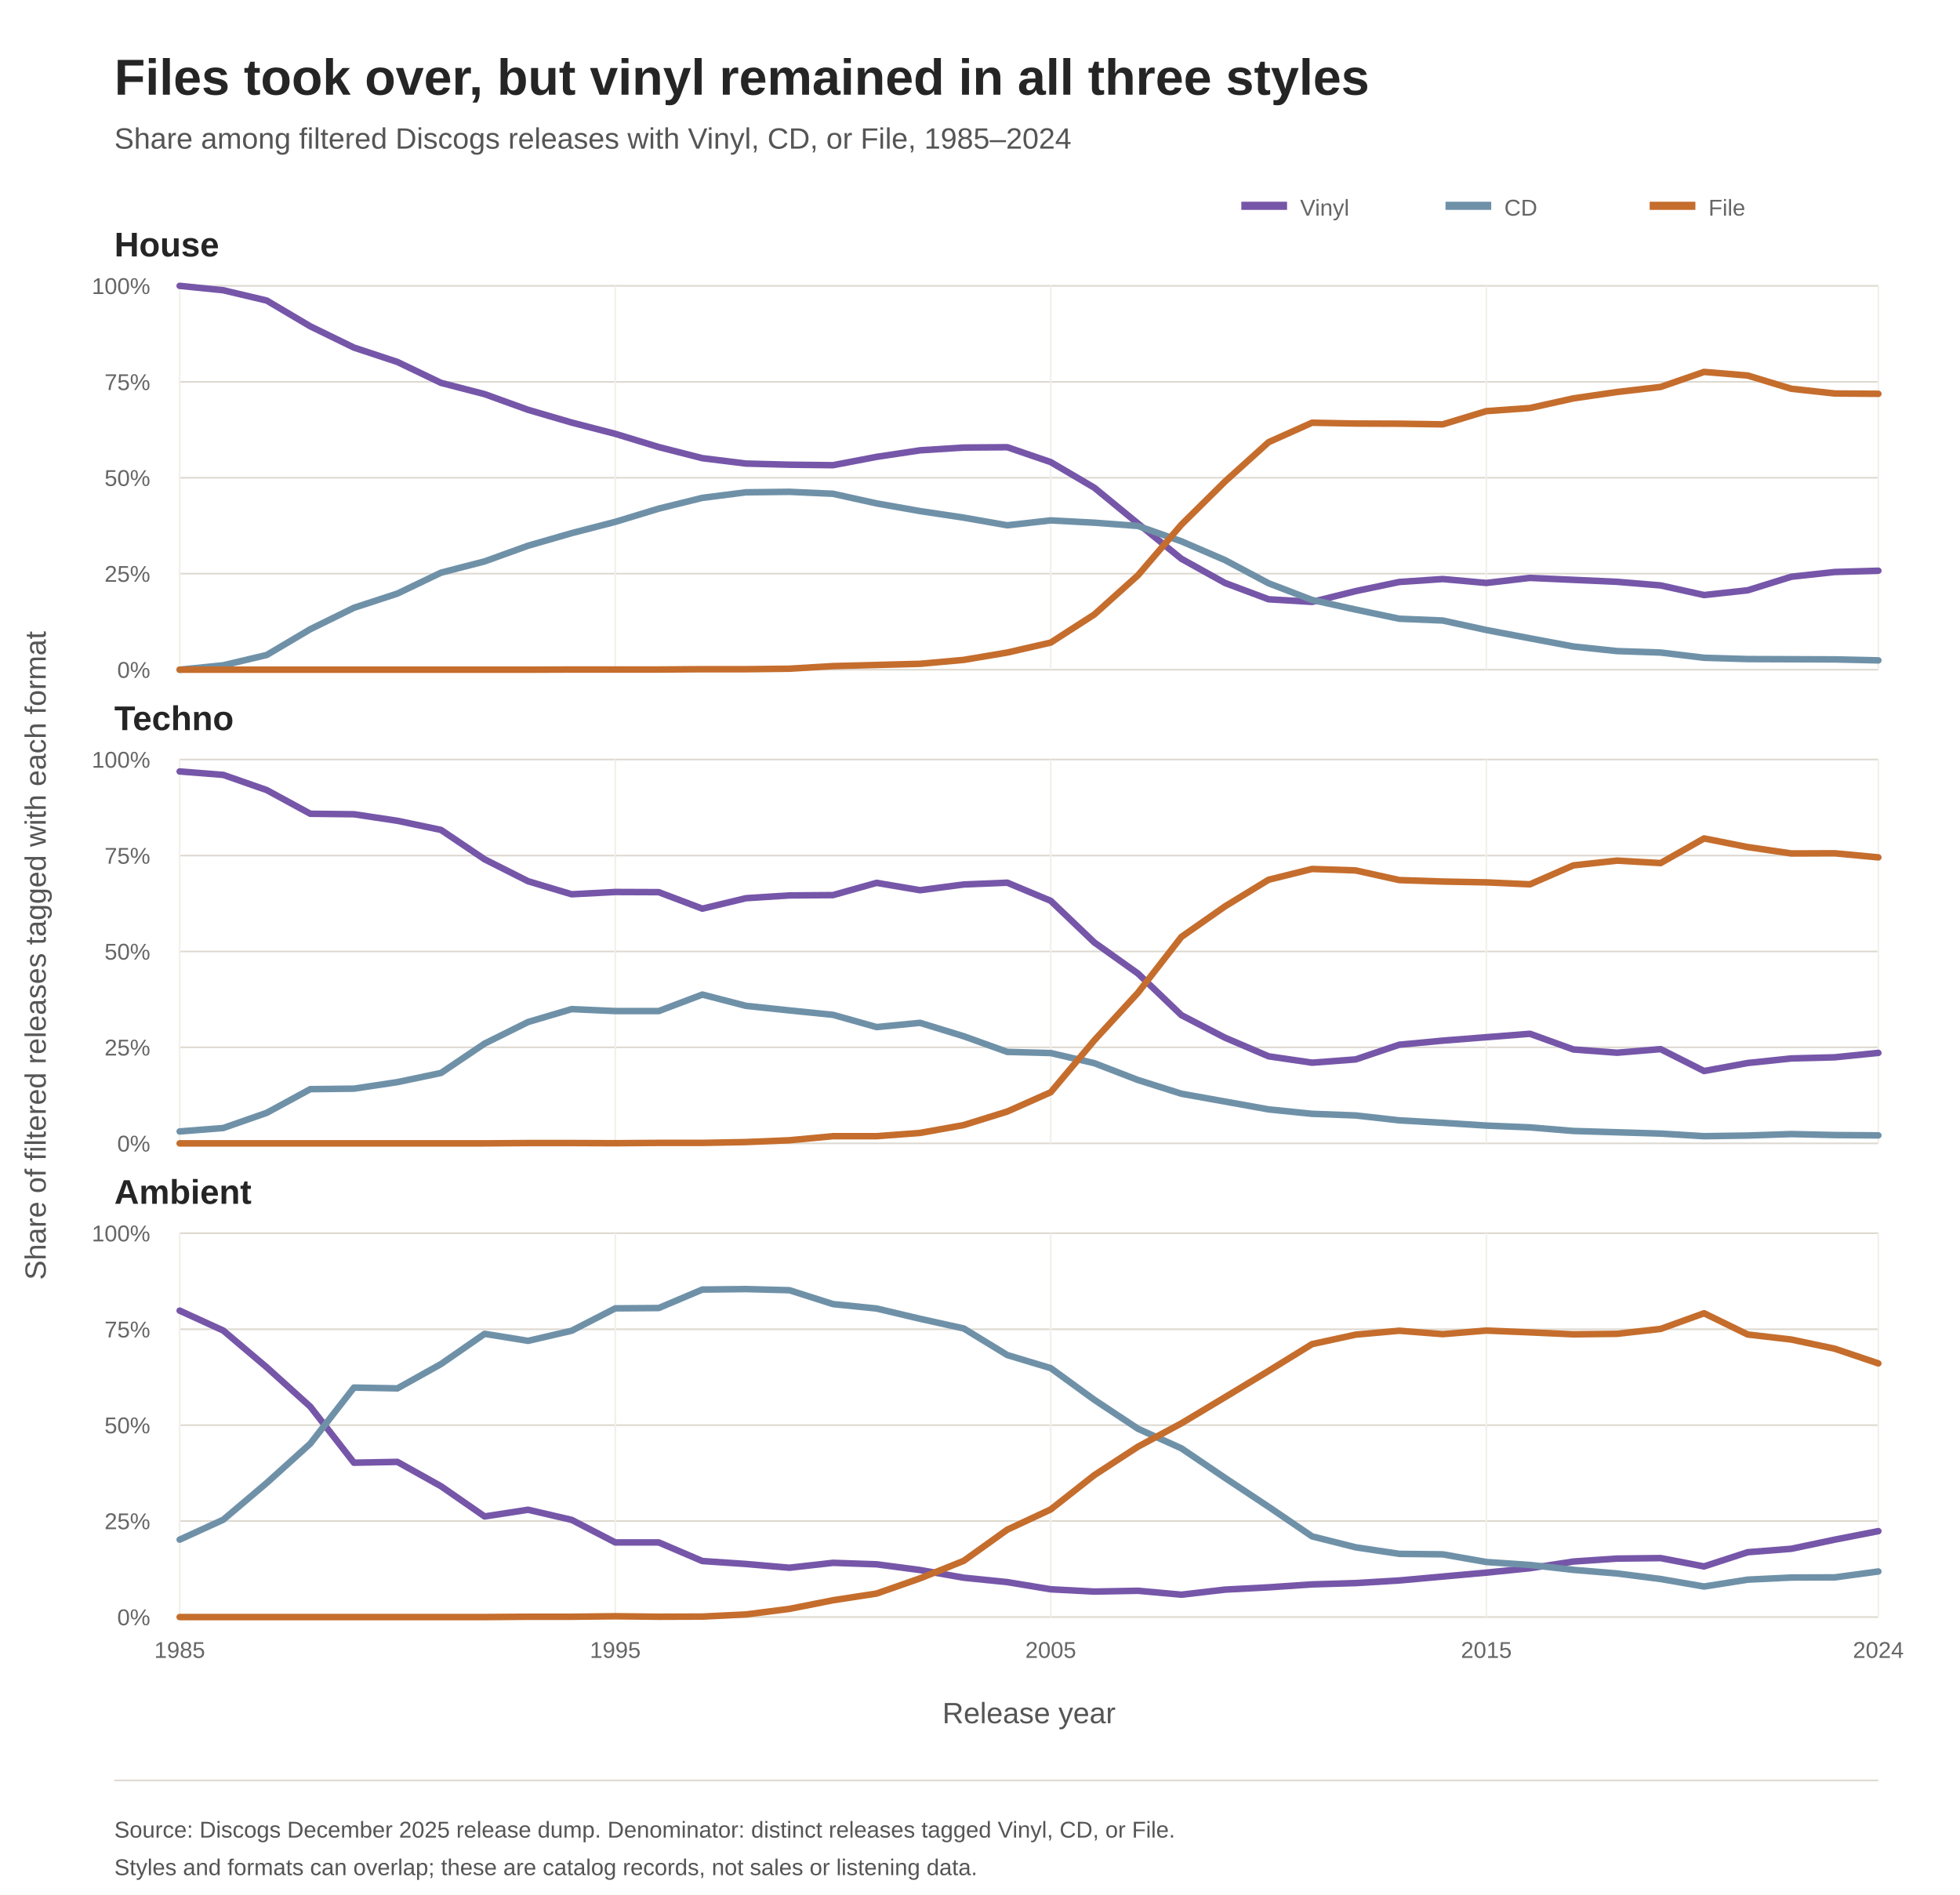
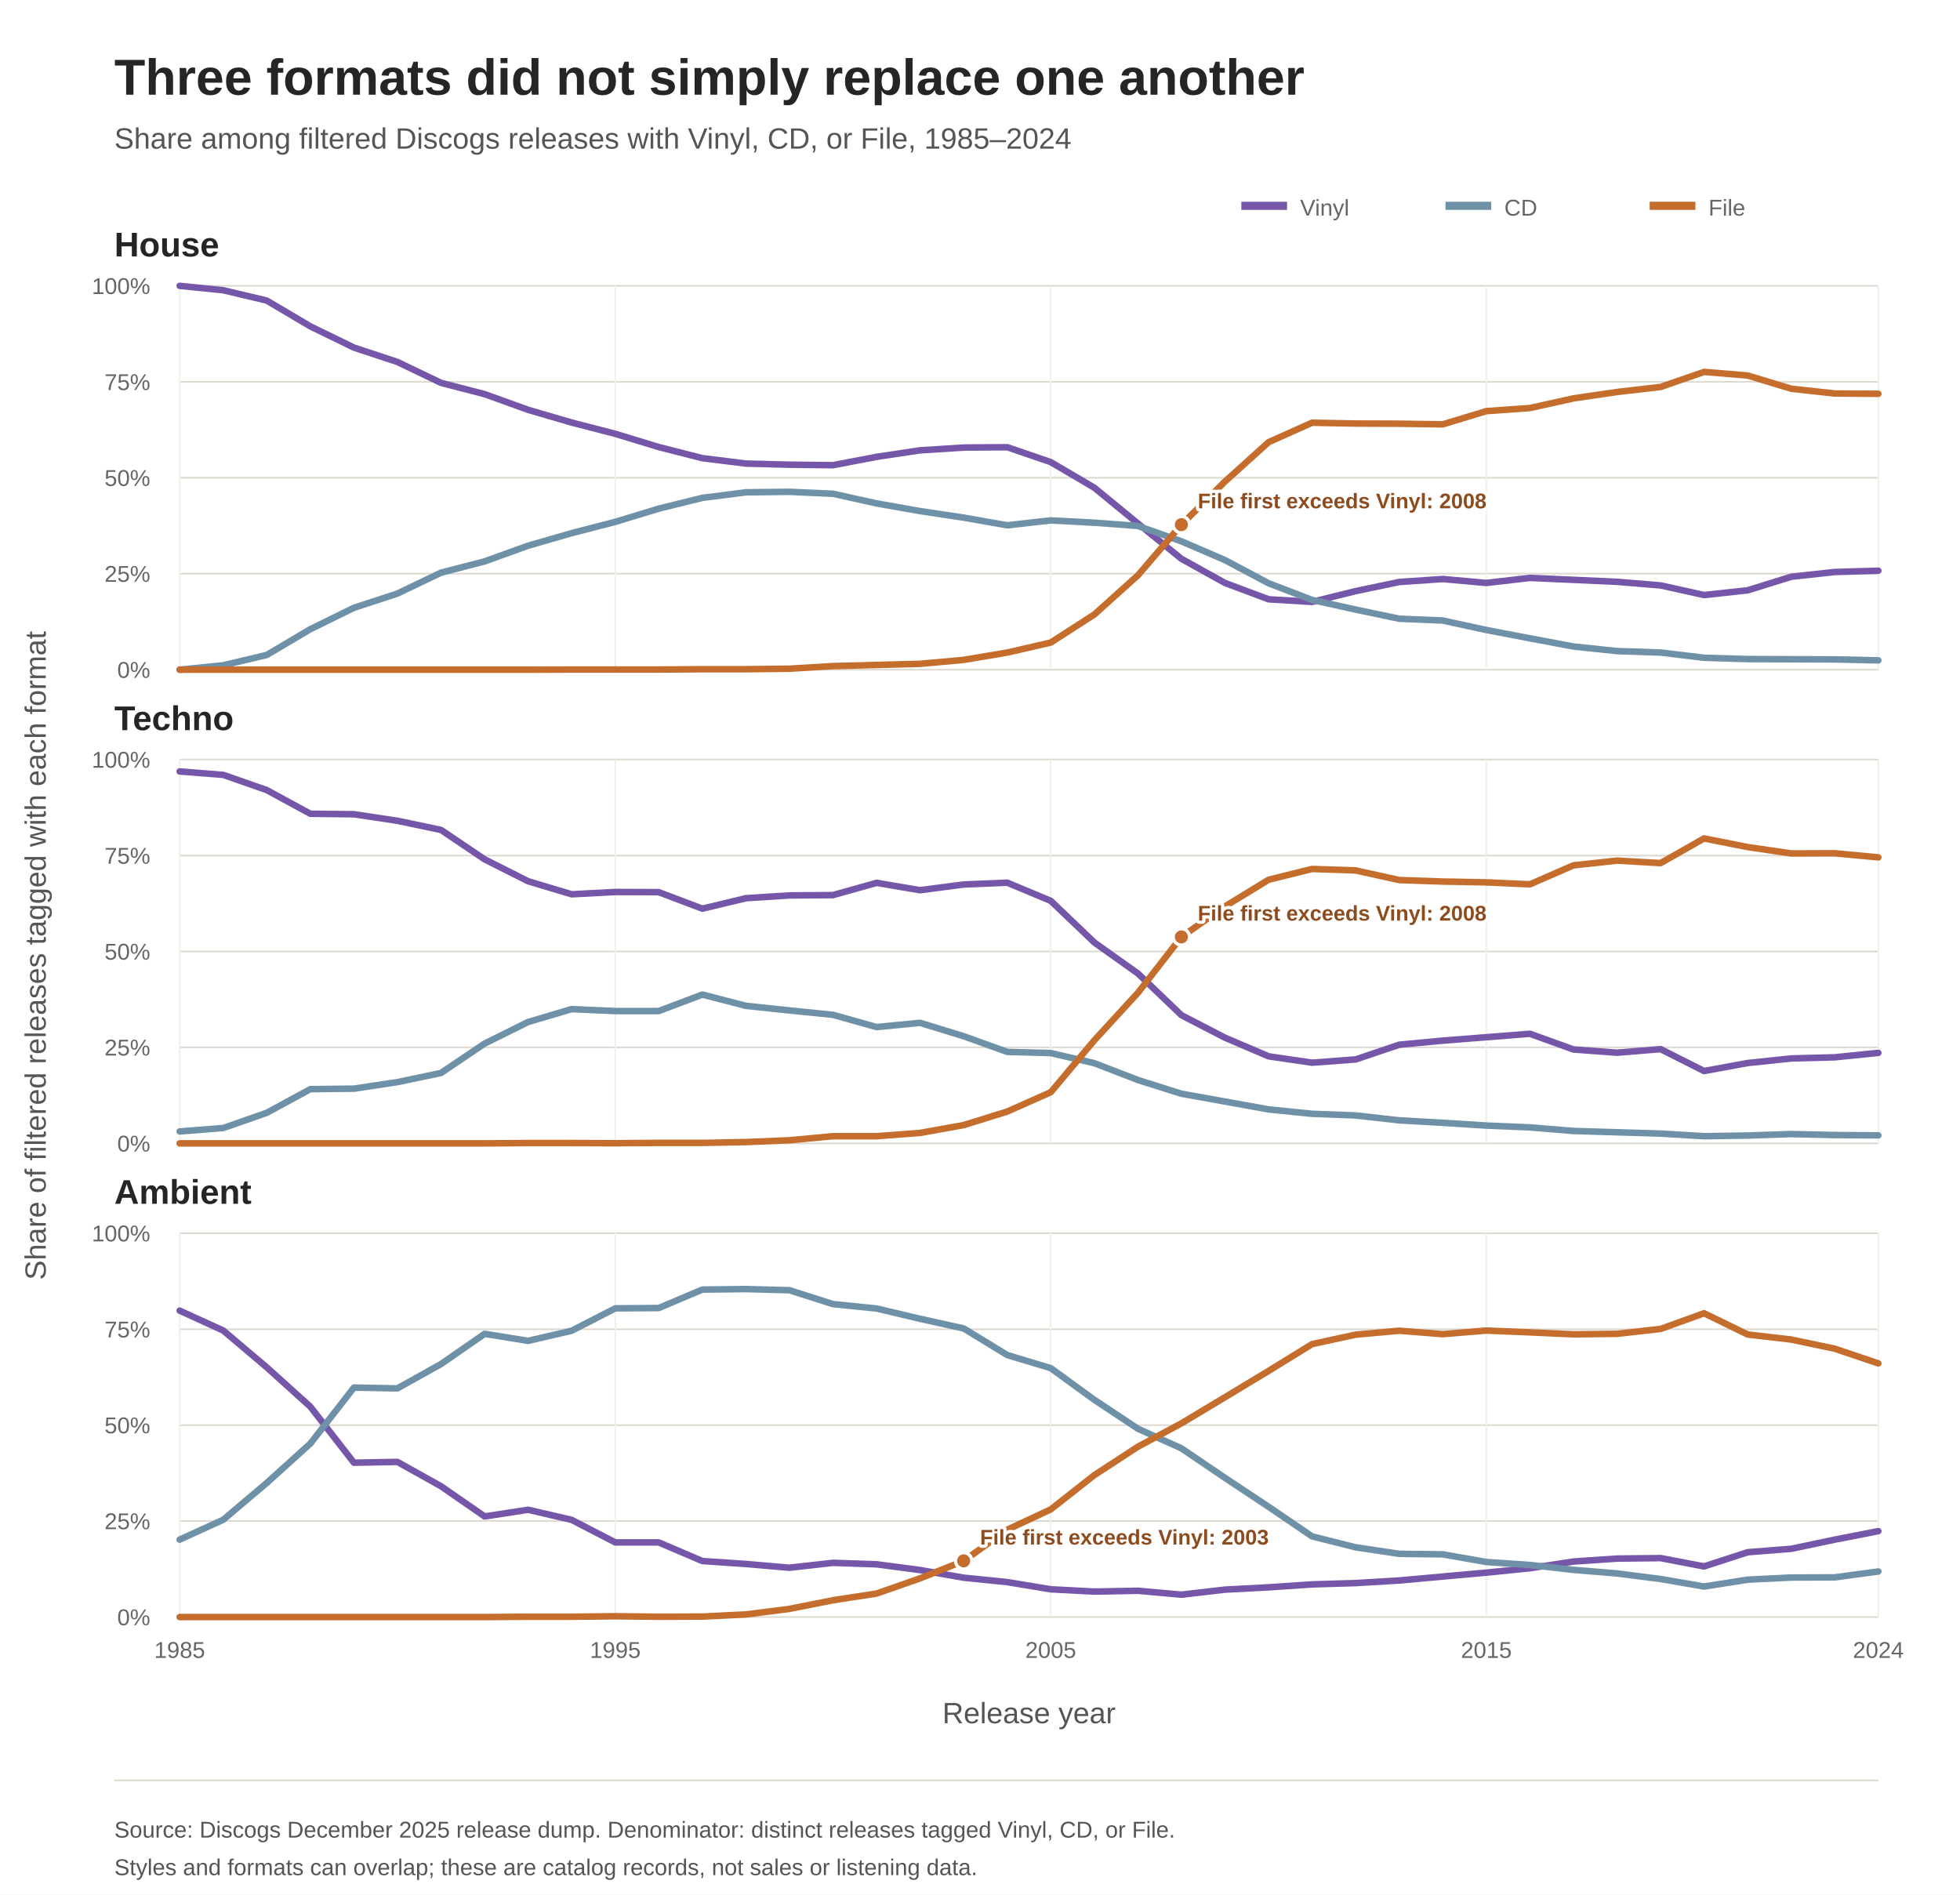
<svg xmlns="http://www.w3.org/2000/svg" width="1200" height="1160" viewBox="0 0 1200 1160">
  <rect width="100%" height="100%" fill="#ffffff" />
-   <style>text{font-family:Arial,sans-serif;fill:#252525}.title{font-size:31px;font-weight:700}.subtitle{font-size:18px;fill:#555}.panel{font-size:21px;font-weight:700}.tick{font-size:14px;fill:#666}.note{font-size:14px;fill:#555}.grid{stroke:#ddd9d0;stroke-width:1}</style>
-   <text x="70" y="58" class="title">Files took over, but vinyl remained in all three styles</text>
+   <style>text{font-family:Arial,sans-serif;fill:#252525}.title{font-size:31px;font-weight:700}.subtitle{font-size:18px;fill:#555}.panel{font-size:21px;font-weight:700}.tick{font-size:14px;fill:#666}.note{font-size:14px;fill:#555}.annotation{font-size:13px;font-weight:700;fill:#8e4c1e;paint-order:stroke;stroke:#fff;stroke-width:4px;stroke-linejoin:round}.grid{stroke:#ddd9d0;stroke-width:1}</style>
+   <text x="70" y="58" class="title">Three formats did not simply replace one another</text>
  <text x="70" y="91" class="subtitle">Share among filtered Discogs releases with Vinyl, CD, or File, 1985–2024</text>
  <line x1="760" y1="126" x2="788" y2="126" stroke="#7656A8" stroke-width="5" />
  <text x="796" y="132" class="tick">Vinyl</text>
  <line x1="885" y1="126" x2="913" y2="126" stroke="#6F91A8" stroke-width="5" />
  <text x="921" y="132" class="tick">CD</text>
  <line x1="1010" y1="126" x2="1038" y2="126" stroke="#C56D2D" stroke-width="5" />
  <text x="1046" y="132" class="tick">File</text>
  <text x="70" y="157" class="panel">House</text>
  <line x1="110" y1="410.0" x2="1150" y2="410.0" class="grid" />
  <text x="92" y="415.0" text-anchor="end" class="tick">0%</text>
  <line x1="110" y1="351.2" x2="1150" y2="351.2" class="grid" />
  <text x="92" y="356.2" text-anchor="end" class="tick">25%</text>
  <line x1="110" y1="292.5" x2="1150" y2="292.5" class="grid" />
  <text x="92" y="297.5" text-anchor="end" class="tick">50%</text>
  <line x1="110" y1="233.8" x2="1150" y2="233.8" class="grid" />
  <text x="92" y="238.8" text-anchor="end" class="tick">75%</text>
  <line x1="110" y1="175.0" x2="1150" y2="175.0" class="grid" />
  <text x="92" y="180.0" text-anchor="end" class="tick">100%</text>
  <line x1="110.0" y1="175" x2="110.0" y2="410" stroke="#f1efe9" />
  <line x1="376.7" y1="175" x2="376.7" y2="410" stroke="#f1efe9" />
  <line x1="643.3" y1="175" x2="643.3" y2="410" stroke="#f1efe9" />
  <line x1="910.0" y1="175" x2="910.0" y2="410" stroke="#f1efe9" />
  <line x1="1150.0" y1="175" x2="1150.0" y2="410" stroke="#f1efe9" />
  <polyline points="110.0,175.0 136.7,177.7 163.3,184.0 190.0,199.8 216.7,212.8 243.3,221.6 270.0,234.4 296.7,241.3 323.3,250.9 350.0,258.7 376.7,265.6 403.3,273.7 430.0,280.5 456.7,283.8 483.3,284.5 510.0,284.8 536.7,279.7 563.3,275.7 590.0,274.0 616.7,273.8 643.3,282.9 670.0,298.6 696.7,320.5 723.3,342.1 750.0,356.9 776.7,366.9 803.3,368.5 830.0,361.9 856.7,356.3 883.3,354.5 910.0,356.9 936.7,353.8 963.3,355.0 990.0,356.2 1016.7,358.4 1043.3,364.3 1070.0,361.4 1096.7,353.1 1123.3,350.2 1150.0,349.4" fill="none" stroke="#7656A8" stroke-width="4" stroke-linejoin="round" stroke-linecap="round" />
  <polyline points="110.0,410.0 136.7,407.3 163.3,401.0 190.0,385.2 216.7,372.1 243.3,363.4 270.0,350.6 296.7,343.7 323.3,334.1 350.0,326.4 376.7,319.5 403.3,311.4 430.0,304.8 456.7,301.4 483.3,301.1 510.0,302.3 536.7,308.2 563.3,312.9 590.0,316.9 616.7,321.6 643.3,318.6 670.0,320.0 696.7,322.0 723.3,331.4 750.0,342.9 776.7,357.1 803.3,367.3 830.0,373.2 856.7,378.8 883.3,379.9 910.0,385.7 936.7,390.8 963.3,395.8 990.0,398.6 1016.7,399.5 1043.3,402.7 1070.0,403.5 1096.7,403.6 1123.3,403.7 1150.0,404.3" fill="none" stroke="#6F91A8" stroke-width="4" stroke-linejoin="round" stroke-linecap="round" />
  <polyline points="110.0,410.0 136.7,410.0 163.3,410.0 190.0,410.0 216.7,410.0 243.3,410.0 270.0,410.0 296.7,410.0 323.3,410.0 350.0,409.9 376.7,409.9 403.3,409.9 430.0,409.7 456.7,409.7 483.3,409.4 510.0,407.8 536.7,407.1 563.3,406.4 590.0,404.0 616.7,399.5 643.3,393.4 670.0,376.2 696.7,352.2 723.3,321.2 750.0,294.8 776.7,270.7 803.3,258.8 830.0,259.3 856.7,259.4 883.3,259.8 910.0,251.7 936.7,249.8 963.3,243.9 990.0,240.0 1016.7,236.9 1043.3,227.7 1070.0,229.9 1096.7,238.0 1123.3,240.9 1150.0,241.1" fill="none" stroke="#C56D2D" stroke-width="4" stroke-linejoin="round" stroke-linecap="round" />
+   <circle cx="723.3" cy="321.2" r="5" fill="#C56D2D" stroke="#fff" stroke-width="2" />
+   <text x="733.3" y="311.2" class="annotation">File first exceeds Vinyl: 2008</text>
  <text x="70" y="447" class="panel">Techno</text>
  <line x1="110" y1="700.0" x2="1150" y2="700.0" class="grid" />
  <text x="92" y="705.0" text-anchor="end" class="tick">0%</text>
  <line x1="110" y1="641.2" x2="1150" y2="641.2" class="grid" />
  <text x="92" y="646.2" text-anchor="end" class="tick">25%</text>
  <line x1="110" y1="582.5" x2="1150" y2="582.5" class="grid" />
  <text x="92" y="587.5" text-anchor="end" class="tick">50%</text>
  <line x1="110" y1="523.8" x2="1150" y2="523.8" class="grid" />
  <text x="92" y="528.8" text-anchor="end" class="tick">75%</text>
  <line x1="110" y1="465.0" x2="1150" y2="465.0" class="grid" />
  <text x="92" y="470.0" text-anchor="end" class="tick">100%</text>
  <line x1="110.0" y1="465" x2="110.0" y2="700" stroke="#f1efe9" />
  <line x1="376.7" y1="465" x2="376.7" y2="700" stroke="#f1efe9" />
  <line x1="643.3" y1="465" x2="643.3" y2="700" stroke="#f1efe9" />
  <line x1="910.0" y1="465" x2="910.0" y2="700" stroke="#f1efe9" />
  <line x1="1150.0" y1="465" x2="1150.0" y2="700" stroke="#f1efe9" />
  <polyline points="110.0,472.3 136.7,474.4 163.3,483.7 190.0,498.2 216.7,498.5 243.3,502.5 270.0,508.1 296.7,526.1 323.3,539.5 350.0,547.5 376.7,546.1 403.3,546.2 430.0,556.3 456.7,549.9 483.3,548.2 510.0,548.0 536.7,540.5 563.3,545.0 590.0,541.5 616.7,540.4 643.3,551.5 670.0,577.0 696.7,596.0 723.3,621.5 750.0,635.3 776.7,646.7 803.3,650.6 830.0,648.6 856.7,639.6 883.3,637.1 910.0,635.0 936.7,632.9 963.3,642.5 990.0,644.5 1016.7,642.3 1043.3,655.7 1070.0,650.8 1096.7,648.0 1123.3,647.3 1150.0,644.6" fill="none" stroke="#7656A8" stroke-width="4" stroke-linejoin="round" stroke-linecap="round" />
  <polyline points="110.0,692.7 136.7,690.6 163.3,681.3 190.0,666.8 216.7,666.5 243.3,662.5 270.0,656.9 296.7,638.9 323.3,625.7 350.0,617.8 376.7,619.0 403.3,619.0 430.0,608.9 456.7,615.8 483.3,618.6 510.0,621.3 536.7,628.8 563.3,626.2 590.0,634.4 616.7,644.0 643.3,644.7 670.0,650.9 696.7,661.2 723.3,669.6 750.0,674.4 776.7,679.2 803.3,681.9 830.0,682.9 856.7,685.9 883.3,687.4 910.0,689.1 936.7,690.2 963.3,692.4 990.0,693.2 1016.7,694.0 1043.3,695.6 1070.0,695.2 1096.7,694.3 1123.3,694.9 1150.0,695.1" fill="none" stroke="#6F91A8" stroke-width="4" stroke-linejoin="round" stroke-linecap="round" />
  <polyline points="110.0,700.0 136.7,700.0 163.3,700.0 190.0,700.0 216.7,700.0 243.3,700.0 270.0,700.0 296.7,700.0 323.3,699.8 350.0,699.8 376.7,699.9 403.3,699.7 430.0,699.7 456.7,699.2 483.3,698.1 510.0,695.6 536.7,695.6 563.3,693.6 590.0,688.8 616.7,680.5 643.3,668.7 670.0,636.9 696.7,607.8 723.3,573.6 750.0,554.9 776.7,538.6 803.3,532.0 830.0,532.9 856.7,538.8 883.3,539.7 910.0,540.2 936.7,541.4 963.3,529.8 990.0,526.9 1016.7,528.4 1043.3,513.3 1070.0,518.6 1096.7,522.5 1123.3,522.4 1150.0,524.9" fill="none" stroke="#C56D2D" stroke-width="4" stroke-linejoin="round" stroke-linecap="round" />
+   <circle cx="723.3" cy="573.6" r="5" fill="#C56D2D" stroke="#fff" stroke-width="2" />
+   <text x="733.3" y="563.6" class="annotation">File first exceeds Vinyl: 2008</text>
  <text x="70" y="737" class="panel">Ambient</text>
  <line x1="110" y1="990.0" x2="1150" y2="990.0" class="grid" />
  <text x="92" y="995.0" text-anchor="end" class="tick">0%</text>
  <line x1="110" y1="931.2" x2="1150" y2="931.2" class="grid" />
  <text x="92" y="936.2" text-anchor="end" class="tick">25%</text>
  <line x1="110" y1="872.5" x2="1150" y2="872.5" class="grid" />
  <text x="92" y="877.5" text-anchor="end" class="tick">50%</text>
  <line x1="110" y1="813.8" x2="1150" y2="813.8" class="grid" />
  <text x="92" y="818.8" text-anchor="end" class="tick">75%</text>
  <line x1="110" y1="755.0" x2="1150" y2="755.0" class="grid" />
  <text x="92" y="760.0" text-anchor="end" class="tick">100%</text>
  <line x1="110.0" y1="755" x2="110.0" y2="990" stroke="#f1efe9" />
  <text x="110.0" y="1015" text-anchor="middle" class="tick">1985</text>
  <line x1="376.7" y1="755" x2="376.7" y2="990" stroke="#f1efe9" />
  <text x="376.7" y="1015" text-anchor="middle" class="tick">1995</text>
  <line x1="643.3" y1="755" x2="643.3" y2="990" stroke="#f1efe9" />
  <text x="643.3" y="1015" text-anchor="middle" class="tick">2005</text>
  <line x1="910.0" y1="755" x2="910.0" y2="990" stroke="#f1efe9" />
  <text x="910.0" y="1015" text-anchor="middle" class="tick">2015</text>
  <line x1="1150.0" y1="755" x2="1150.0" y2="990" stroke="#f1efe9" />
  <text x="1150.0" y="1015" text-anchor="middle" class="tick">2024</text>
  <polyline points="110.0,802.4 136.7,814.6 163.3,837.1 190.0,861.2 216.7,895.5 243.3,895.0 270.0,909.9 296.7,928.4 323.3,924.3 350.0,930.5 376.7,944.3 403.3,944.3 430.0,955.7 456.7,957.5 483.3,959.8 510.0,956.8 536.7,957.7 563.3,961.2 590.0,965.9 616.7,968.6 643.3,973.0 670.0,974.4 696.7,973.9 723.3,976.3 750.0,973.2 776.7,971.8 803.3,970.0 830.0,969.2 856.7,967.6 883.3,965.2 910.0,962.8 936.7,960.1 963.3,956.0 990.0,954.2 1016.7,953.9 1043.3,959.0 1070.0,950.3 1096.7,948.2 1123.3,942.6 1150.0,937.4" fill="none" stroke="#7656A8" stroke-width="4" stroke-linejoin="round" stroke-linecap="round" />
  <polyline points="110.0,942.6 136.7,930.4 163.3,907.9 190.0,883.8 216.7,849.5 243.3,850.0 270.0,835.1 296.7,816.6 323.3,820.9 350.0,814.7 376.7,801.0 403.3,800.8 430.0,789.5 456.7,789.2 483.3,789.9 510.0,798.4 536.7,801.1 563.3,807.4 590.0,813.3 616.7,829.6 643.3,837.6 670.0,857.0 696.7,874.7 723.3,886.7 750.0,904.8 776.7,922.5 803.3,940.6 830.0,947.3 856.7,951.3 883.3,951.6 910.0,956.3 936.7,958.1 963.3,961.1 990.0,963.3 1016.7,966.7 1043.3,971.3 1070.0,967.1 1096.7,965.8 1123.3,965.7 1150.0,962.1" fill="none" stroke="#6F91A8" stroke-width="4" stroke-linejoin="round" stroke-linecap="round" />
  <polyline points="110.0,990.0 136.7,990.0 163.3,990.0 190.0,990.0 216.7,990.0 243.3,990.0 270.0,990.0 296.7,990.0 323.3,989.8 350.0,989.8 376.7,989.5 403.3,989.8 430.0,989.7 456.7,988.4 483.3,985.0 510.0,979.7 536.7,975.6 563.3,966.3 590.0,955.6 616.7,936.5 643.3,924.1 670.0,903.1 696.7,885.7 723.3,871.4 750.0,855.4 776.7,839.3 803.3,822.9 830.0,817.1 856.7,814.7 883.3,816.8 910.0,814.6 936.7,815.7 963.3,816.9 990.0,816.6 1016.7,813.6 1043.3,804.0 1070.0,817.0 1096.7,820.1 1123.3,825.7 1150.0,834.7" fill="none" stroke="#C56D2D" stroke-width="4" stroke-linejoin="round" stroke-linecap="round" />
+   <circle cx="590.0" cy="955.6" r="5" fill="#C56D2D" stroke="#fff" stroke-width="2" />
+   <text x="600.0" y="945.6" class="annotation">File first exceeds Vinyl: 2003</text>
  <text x="630" y="1055" text-anchor="middle" class="subtitle">Release year</text>
  <text x="28" y="585" text-anchor="middle" transform="rotate(-90 28 585)" class="subtitle">Share of filtered releases tagged with each format</text>
  <line x1="70" y1="1090" x2="1150" y2="1090" stroke="#ddd9d0" stroke-width="1" />
  <text x="70" y="1125" class="note">Source: Discogs December 2025 release dump. Denominator: distinct releases tagged Vinyl, CD, or File.</text>
  <text x="70" y="1148" class="note">Styles and formats can overlap; these are catalog records, not sales or listening data.</text>
</svg>
